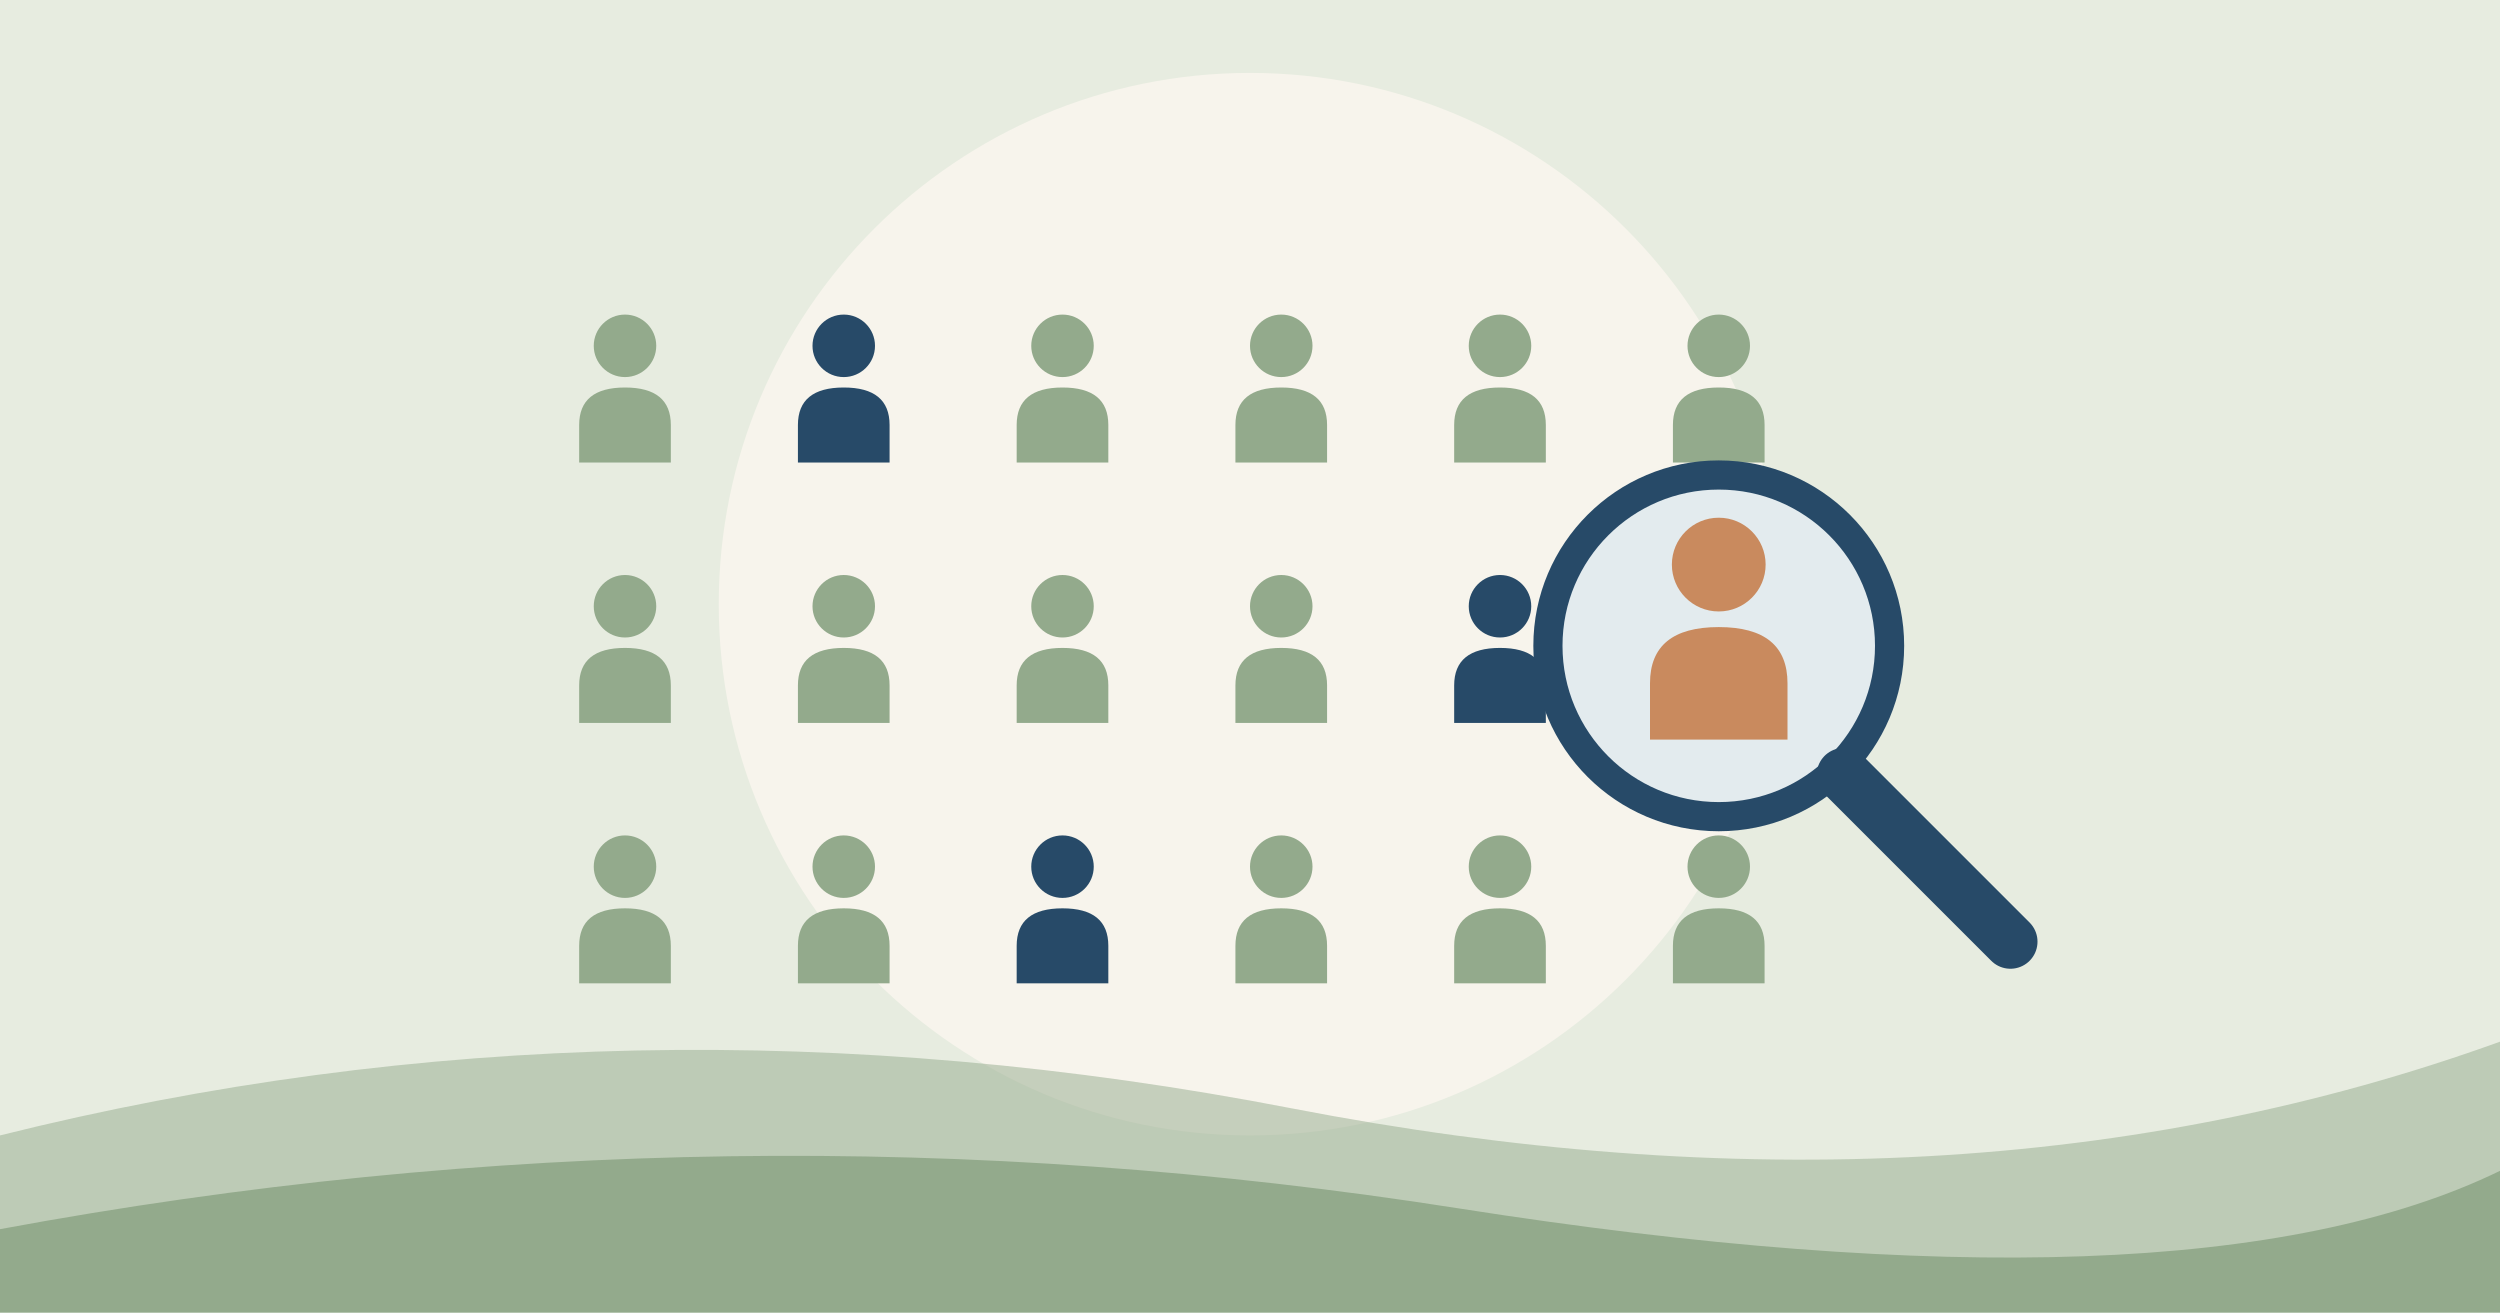
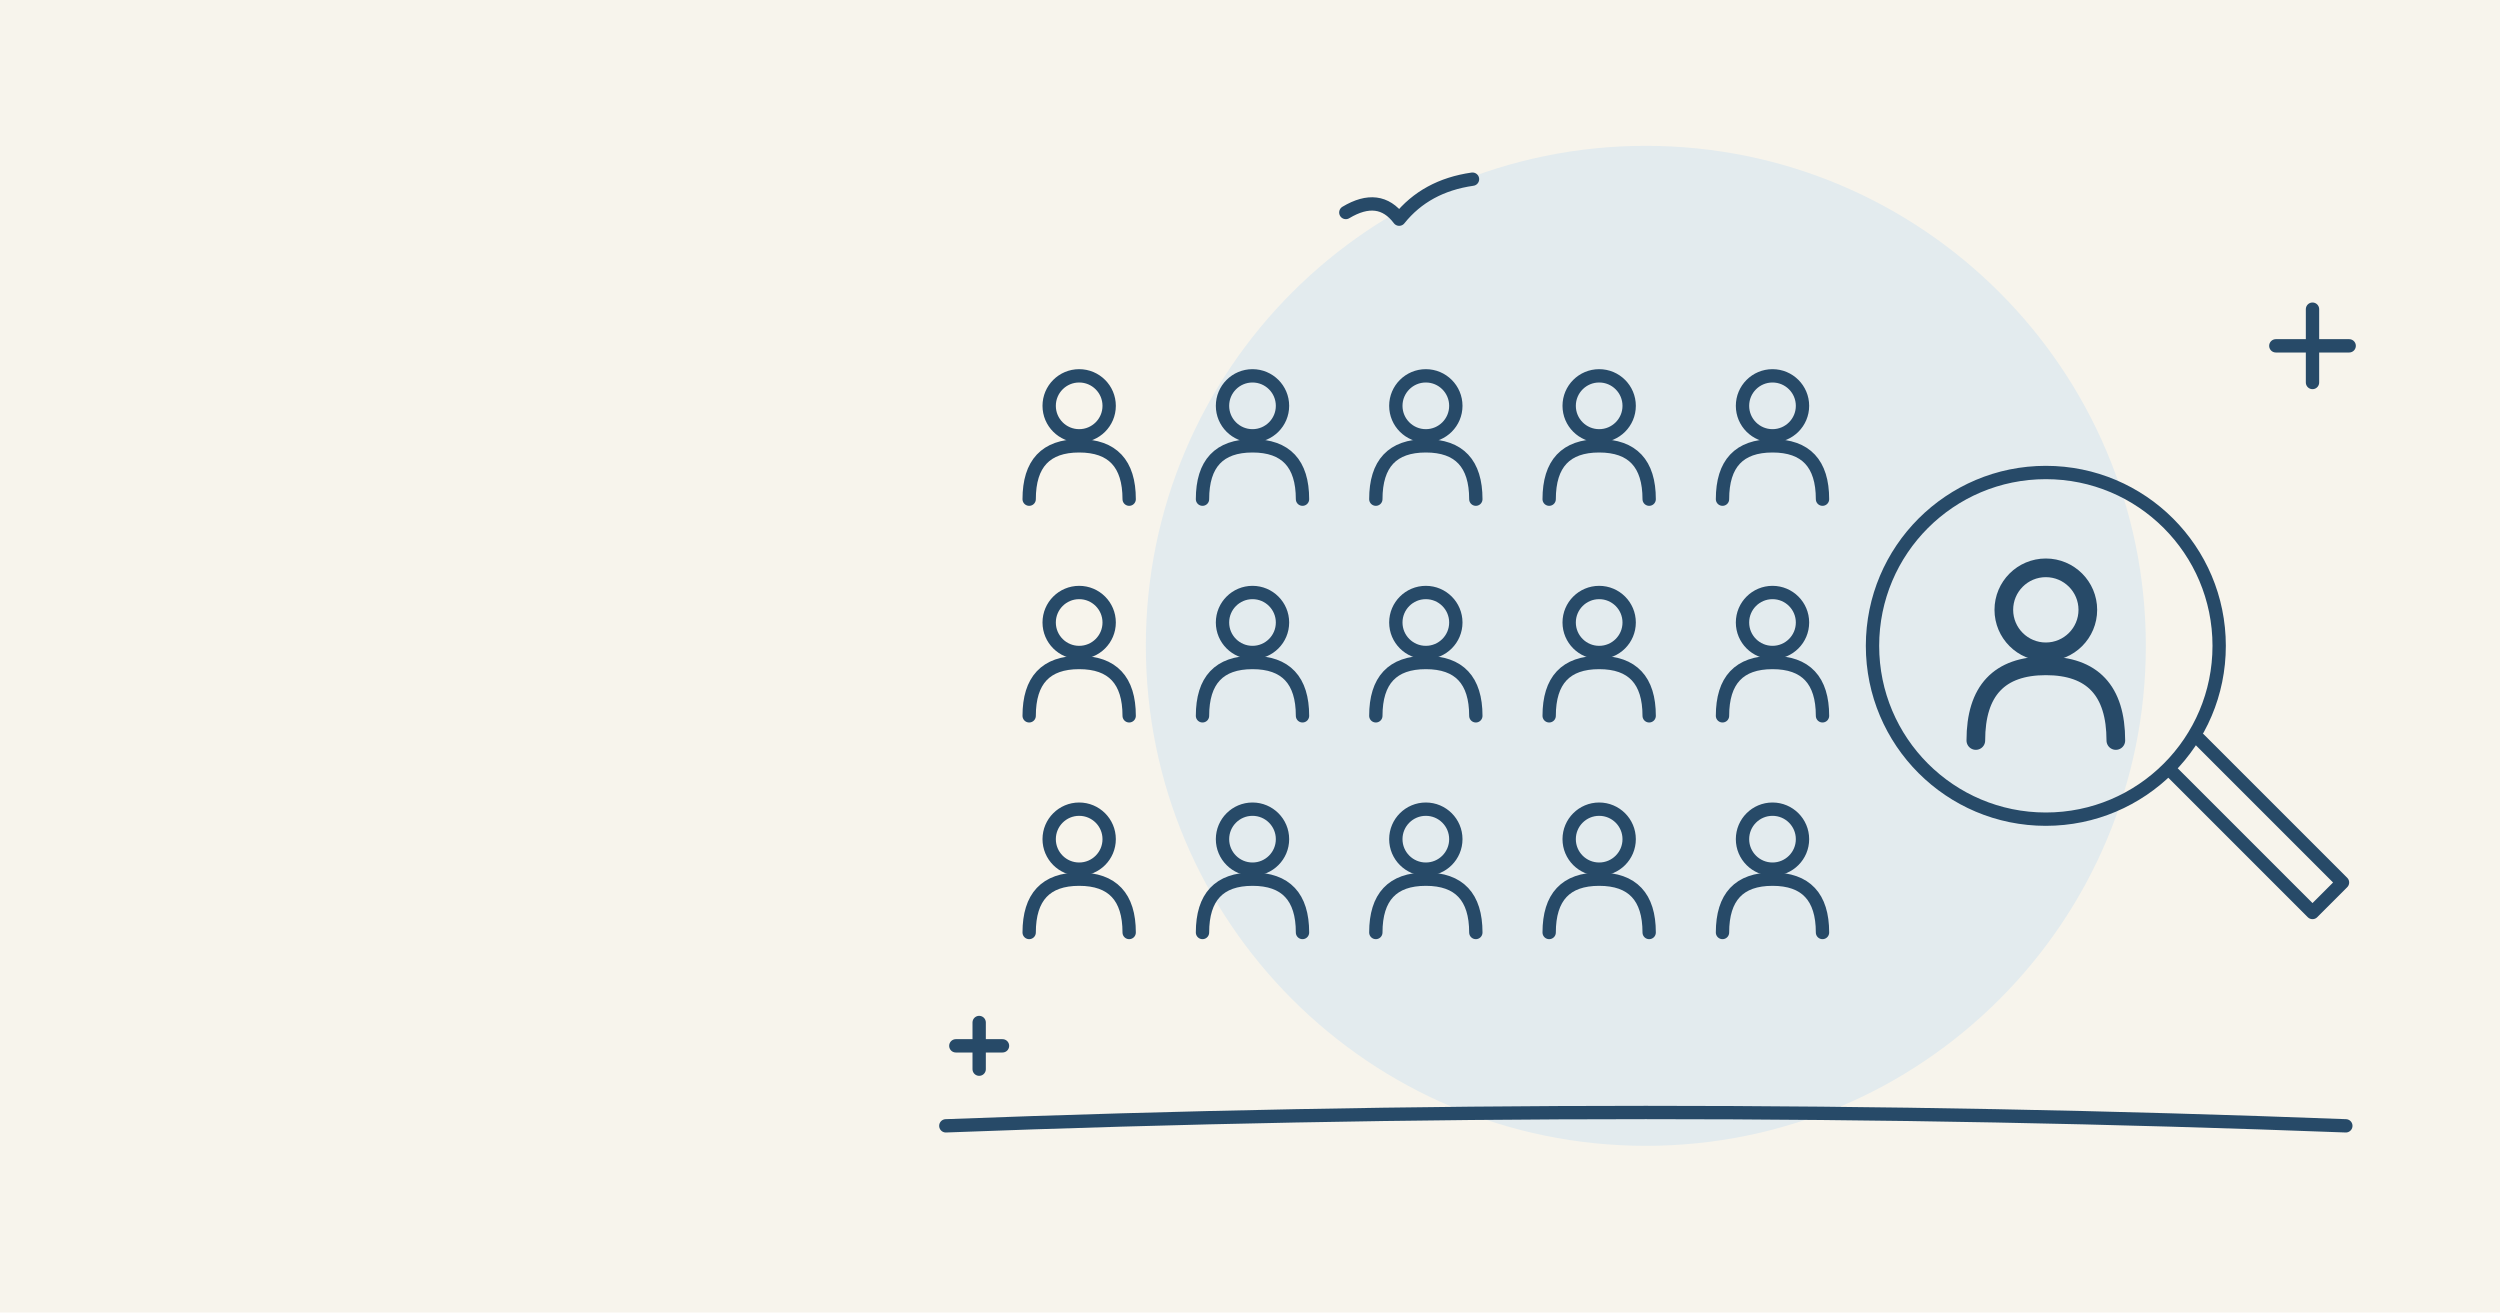
<svg xmlns="http://www.w3.org/2000/svg" viewBox="0 0 1200 630" width="1200" height="630">
-   <rect width="1200" height="630" fill="#E7ECE0" />
-   <circle cx="600" cy="290" r="255" fill="#F7F4EC" />
-   <g>
-     <path d="M0 545 Q300 470 620 532 T1200 500 V630 H0Z" fill="#93AA8C" opacity=".5" />
-     <path d="M0 590 Q350 525 700 580 T1200 562 V630 H0Z" fill="#93AA8C" />
-   </g>
-   <g transform="translate(300 200) scale(1)" fill="#93AA8C">
-     <circle cy="-34" r="15" />
-     <path d="M-22 22 V4 Q-22 -14 0 -14 Q22 -14 22 4 V22Z" />
-   </g>
-   <g transform="translate(405 200) scale(1)" fill="#274A68">
-     <circle cy="-34" r="15" />
-     <path d="M-22 22 V4 Q-22 -14 0 -14 Q22 -14 22 4 V22Z" />
-   </g>
-   <g transform="translate(510 200) scale(1)" fill="#93AA8C">
-     <circle cy="-34" r="15" />
-     <path d="M-22 22 V4 Q-22 -14 0 -14 Q22 -14 22 4 V22Z" />
-   </g>
-   <g transform="translate(615 200) scale(1)" fill="#93AA8C">
-     <circle cy="-34" r="15" />
-     <path d="M-22 22 V4 Q-22 -14 0 -14 Q22 -14 22 4 V22Z" />
-   </g>
-   <g transform="translate(720 200) scale(1)" fill="#93AA8C">
-     <circle cy="-34" r="15" />
-     <path d="M-22 22 V4 Q-22 -14 0 -14 Q22 -14 22 4 V22Z" />
-   </g>
-   <g transform="translate(825 200) scale(1)" fill="#93AA8C">
-     <circle cy="-34" r="15" />
-     <path d="M-22 22 V4 Q-22 -14 0 -14 Q22 -14 22 4 V22Z" />
-   </g>
-   <g transform="translate(300 325) scale(1)" fill="#93AA8C">
-     <circle cy="-34" r="15" />
-     <path d="M-22 22 V4 Q-22 -14 0 -14 Q22 -14 22 4 V22Z" />
-   </g>
-   <g transform="translate(405 325) scale(1)" fill="#93AA8C">
-     <circle cy="-34" r="15" />
-     <path d="M-22 22 V4 Q-22 -14 0 -14 Q22 -14 22 4 V22Z" />
-   </g>
-   <g transform="translate(510 325) scale(1)" fill="#93AA8C">
-     <circle cy="-34" r="15" />
-     <path d="M-22 22 V4 Q-22 -14 0 -14 Q22 -14 22 4 V22Z" />
-   </g>
-   <g transform="translate(615 325) scale(1)" fill="#93AA8C">
-     <circle cy="-34" r="15" />
-     <path d="M-22 22 V4 Q-22 -14 0 -14 Q22 -14 22 4 V22Z" />
-   </g>
-   <g transform="translate(720 325) scale(1)" fill="#274A68">
-     <circle cy="-34" r="15" />
-     <path d="M-22 22 V4 Q-22 -14 0 -14 Q22 -14 22 4 V22Z" />
-   </g>
-   <g transform="translate(825 325) scale(1)" fill="#93AA8C">
-     <circle cy="-34" r="15" />
-     <path d="M-22 22 V4 Q-22 -14 0 -14 Q22 -14 22 4 V22Z" />
-   </g>
-   <g transform="translate(300 450) scale(1)" fill="#93AA8C">
-     <circle cy="-34" r="15" />
-     <path d="M-22 22 V4 Q-22 -14 0 -14 Q22 -14 22 4 V22Z" />
-   </g>
-   <g transform="translate(405 450) scale(1)" fill="#93AA8C">
-     <circle cy="-34" r="15" />
-     <path d="M-22 22 V4 Q-22 -14 0 -14 Q22 -14 22 4 V22Z" />
-   </g>
-   <g transform="translate(510 450) scale(1)" fill="#274A68">
-     <circle cy="-34" r="15" />
-     <path d="M-22 22 V4 Q-22 -14 0 -14 Q22 -14 22 4 V22Z" />
-   </g>
-   <g transform="translate(615 450) scale(1)" fill="#93AA8C">
-     <circle cy="-34" r="15" />
-     <path d="M-22 22 V4 Q-22 -14 0 -14 Q22 -14 22 4 V22Z" />
-   </g>
-   <g transform="translate(720 450) scale(1)" fill="#93AA8C">
-     <circle cy="-34" r="15" />
-     <path d="M-22 22 V4 Q-22 -14 0 -14 Q22 -14 22 4 V22Z" />
-   </g>
-   <g transform="translate(825 450) scale(1)" fill="#93AA8C">
-     <circle cy="-34" r="15" />
-     <path d="M-22 22 V4 Q-22 -14 0 -14 Q22 -14 22 4 V22Z" />
-   </g>
-   <g>
-     <circle cx="825" cy="310" r="82" fill="#E3EBEE" stroke="#274A68" stroke-width="14" />
-     <g transform="translate(825 322) scale(1.5)" fill="#C98A5E">
-       <circle cy="-34" r="15" />
-       <path d="M-22 22 V4 Q-22 -14 0 -14 Q22 -14 22 4 V22Z" />
+   <rect width="1200" height="630" fill="#F7F4EC" />
+   <g transform="translate(310 -10) scale(1.6)">
+     <circle cx="300" cy="200" r="150" fill="#E3EBEE" />
+     <g fill="none" stroke="#274A68" stroke-width="4" stroke-linecap="round" stroke-linejoin="round">
+       <path d="M90 344 Q300 336 510 344" />
+       <defs>
+         <g id="p">
+           <circle cy="-12" r="9" />
+           <path d="M-15 16 Q-15 0 0 0 Q15 0 15 16" />
+         </g>
+       </defs>
+       <use href="#p" x="130" y="140" />
+       <use href="#p" x="182" y="140" />
+       <use href="#p" x="234" y="140" />
+       <use href="#p" x="286" y="140" />
+       <use href="#p" x="338" y="140" />
+       <use href="#p" x="130" y="205" />
+       <use href="#p" x="182" y="205" />
+       <use href="#p" x="234" y="205" />
+       <use href="#p" x="286" y="205" />
+       <use href="#p" x="338" y="205" />
+       <use href="#p" x="130" y="270" />
+       <use href="#p" x="182" y="270" />
+       <use href="#p" x="234" y="270" />
+       <use href="#p" x="286" y="270" />
+       <use href="#p" x="338" y="270" />
+       <circle cx="420" cy="200" r="52" />
+       <use href="#p" transform="translate(420 206) scale(1.4)" />
+       <path d="M457 237 L500 280 M466 228 L509 271 M500 280 L509 271" />
+       <path d="M500 99 v22 M489 110 h22" />
+       <path d="M100 313 v14 M93 320 h14" />
+       <path d="M210 70 q10 -6 16 2 q8 -10 22 -12" />
    </g>
-     <path d="M885 372 L965 452" stroke="#274A68" stroke-width="26" stroke-linecap="round" />
  </g>
</svg>
